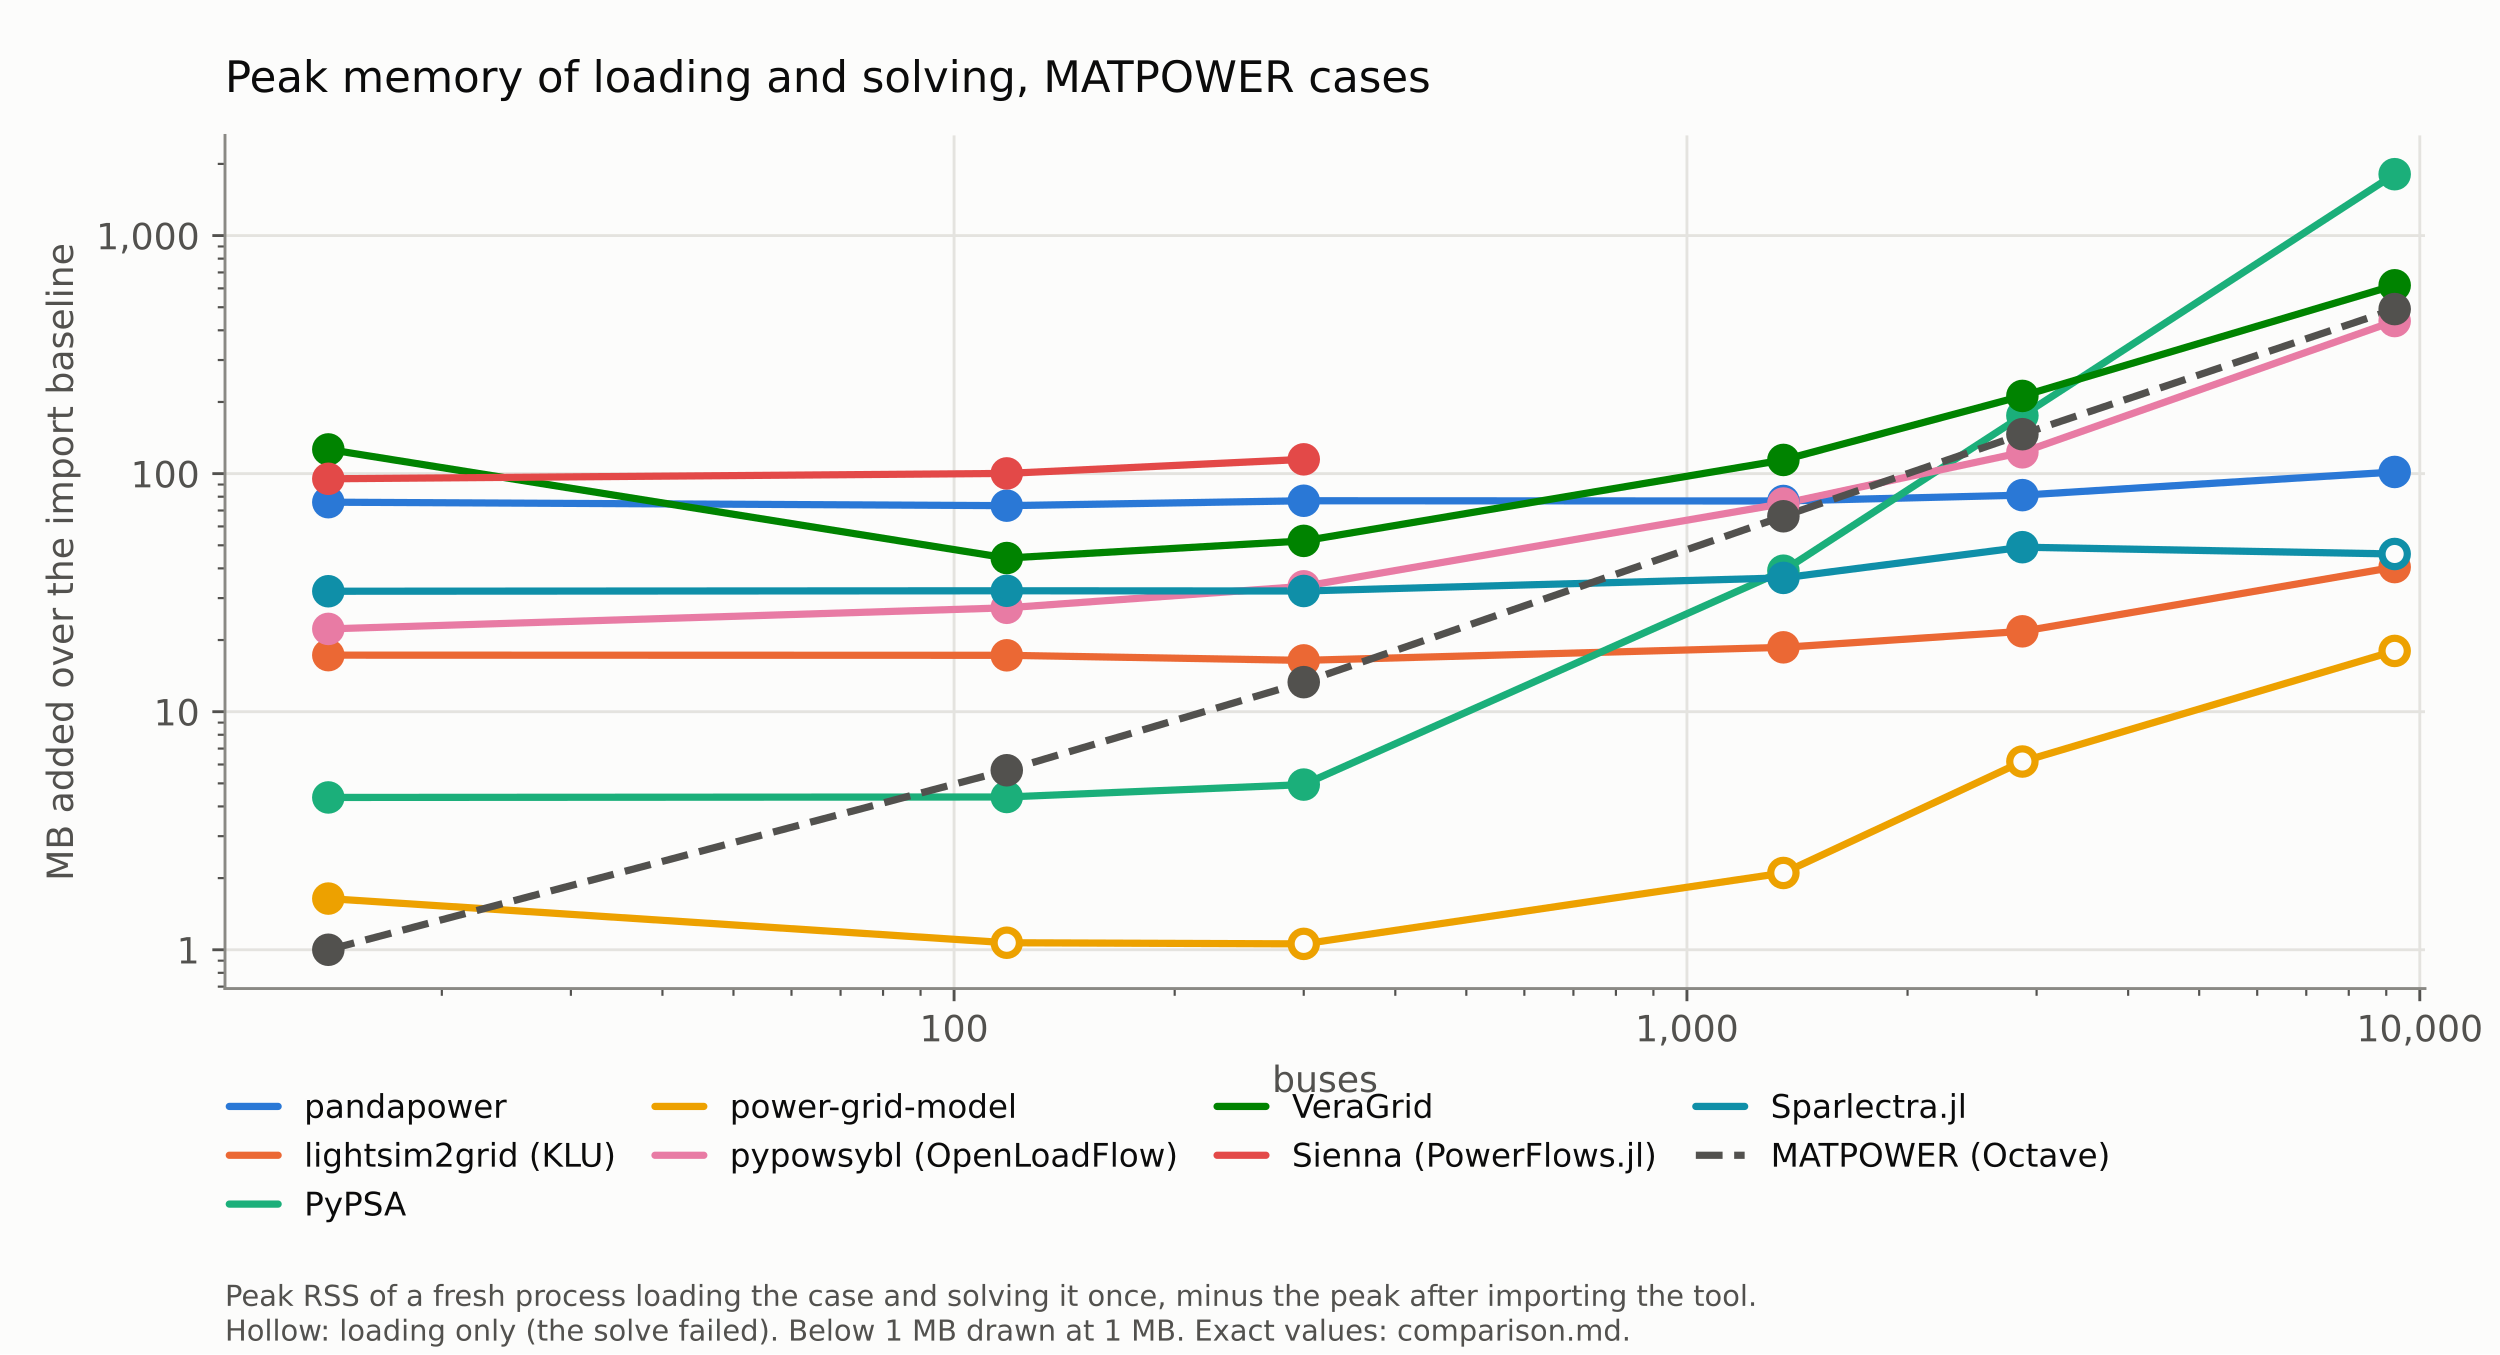
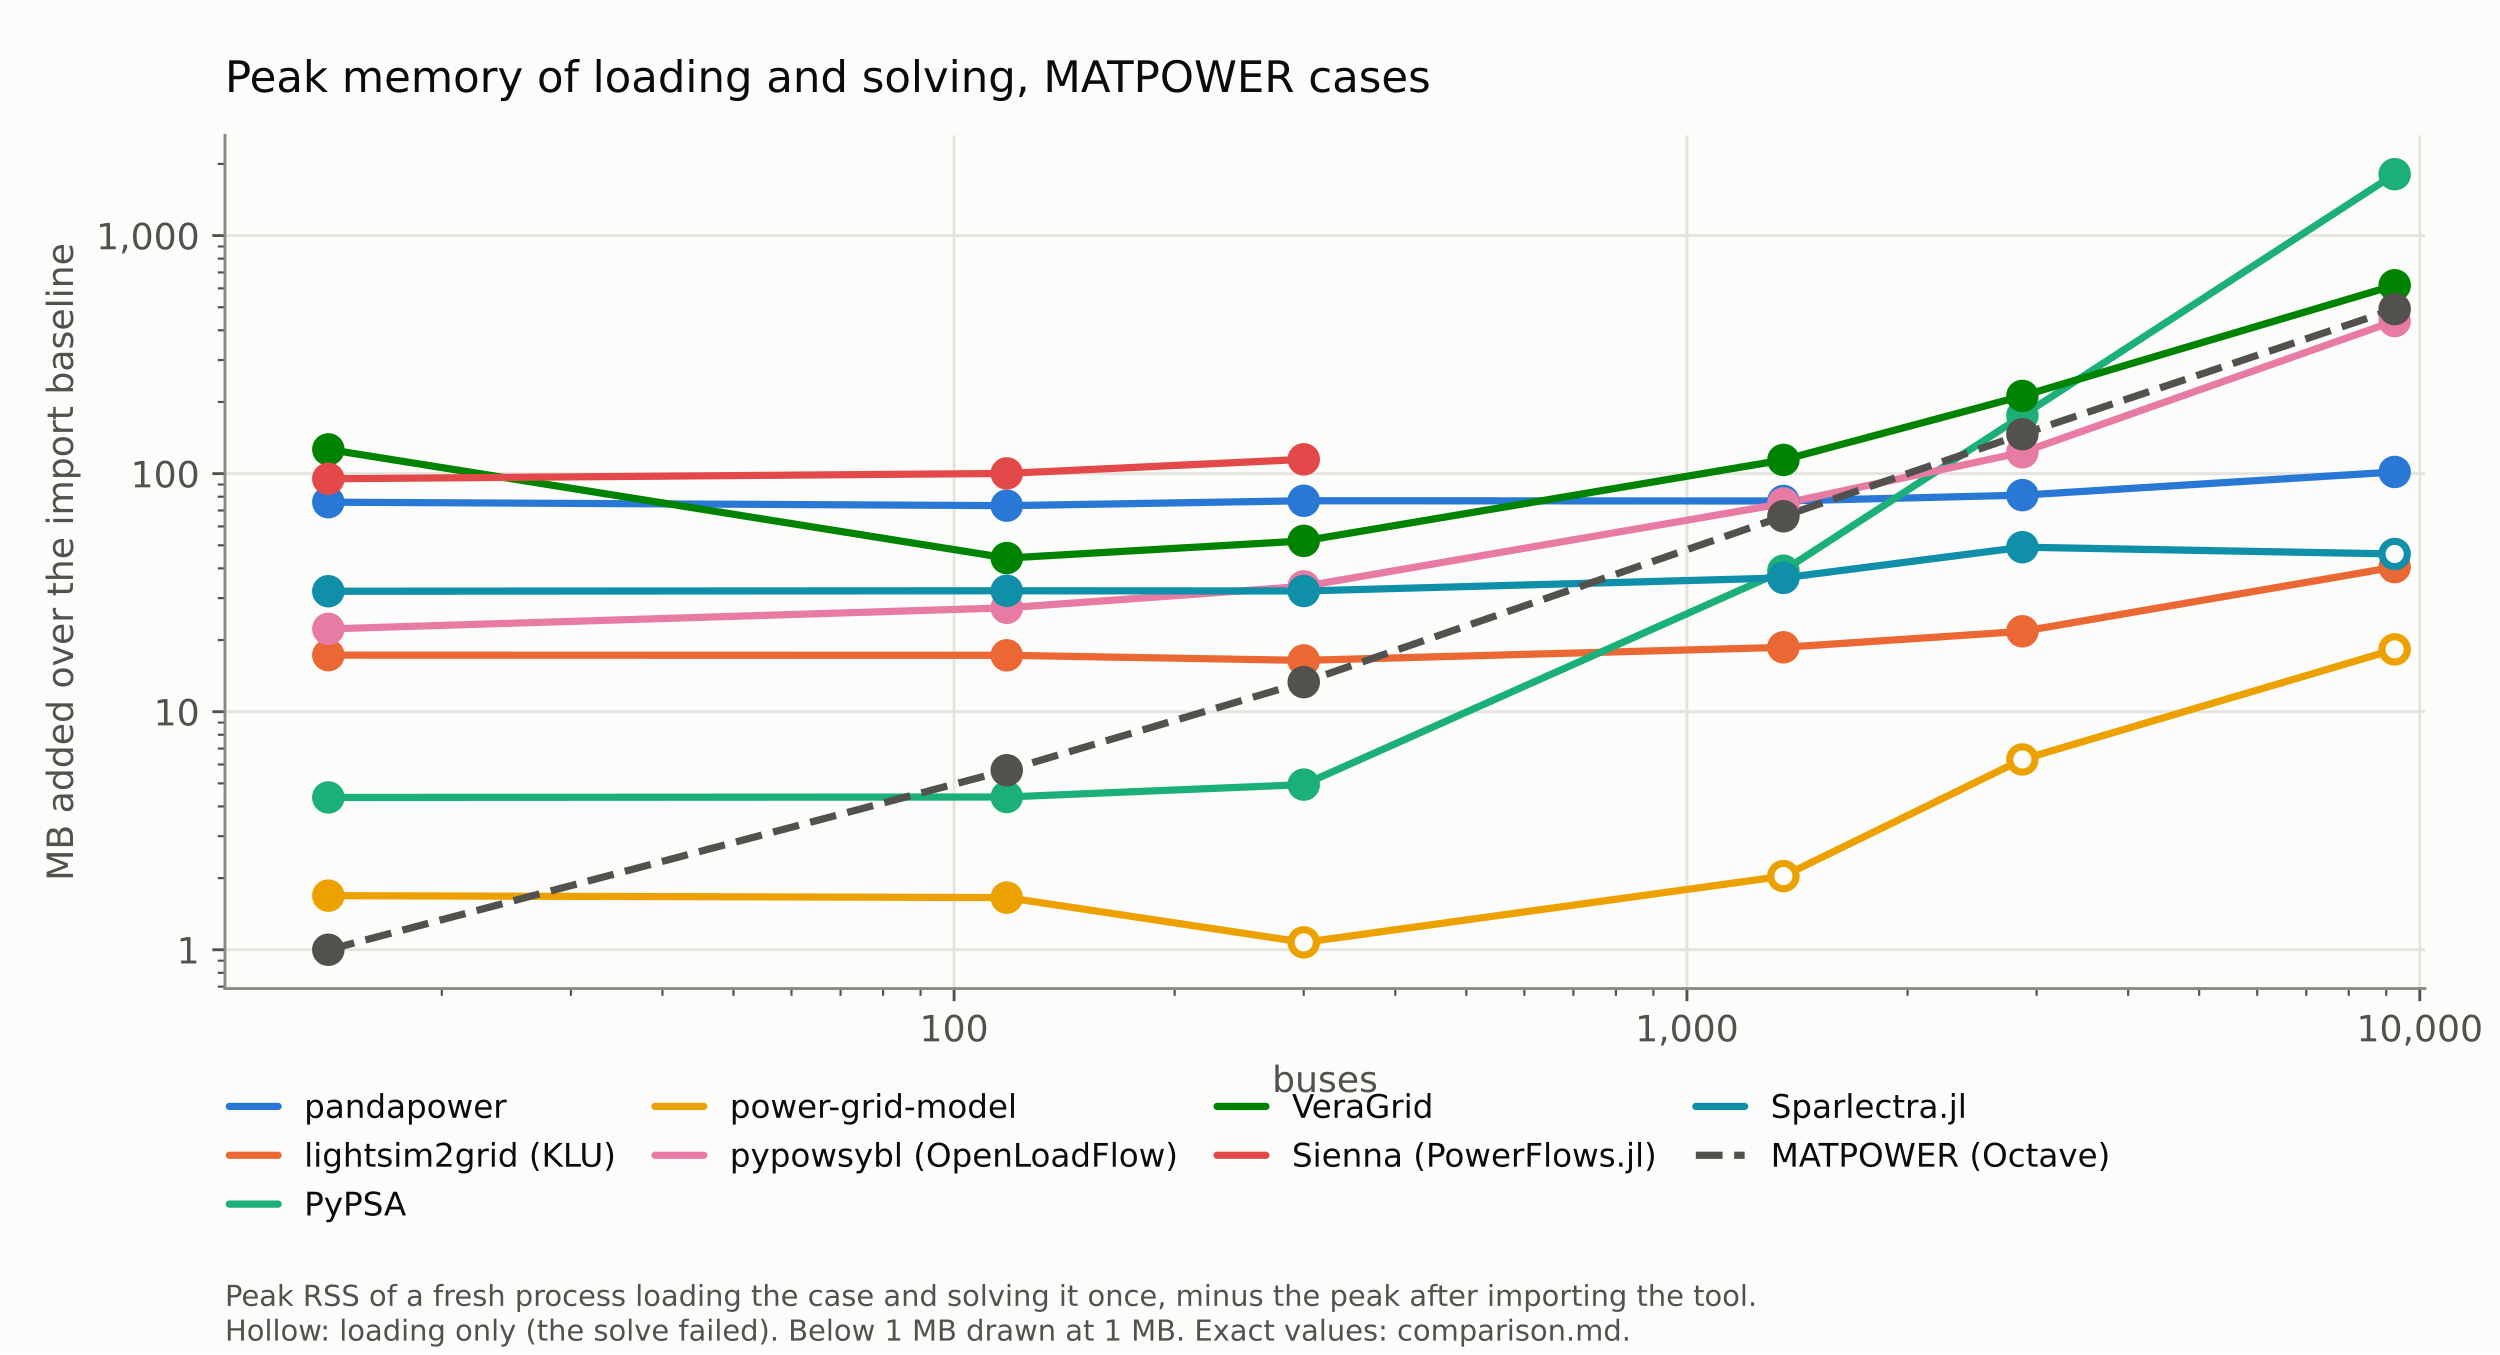
<svg xmlns="http://www.w3.org/2000/svg" xmlns:xlink="http://www.w3.org/1999/xlink" width="691.2pt" height="374.4pt" viewBox="0 0 691.2 374.4" version="1.1">
  <defs>
    <style type="text/css">*{stroke-linejoin: round; stroke-linecap: butt}</style>
  </defs>
  <g id="figure_1">
    <g id="patch_1">
      <path d="M 0 374.4  L 691.2 374.4  L 691.2 0  L 0 0  z " style="fill: #fcfcfb" />
    </g>
    <g id="axes_1">
      <g id="patch_2">
        <path d="M 62.208 273.312  L 670.464 273.312  L 670.464 37.44  L 62.208 37.44  z " style="fill: #fcfcfb" />
      </g>
      <g id="matplotlib.axis_1">
        <g id="xtick_1">
          <g id="line2d_1">
            <path d="M 263.784 273.312  L 263.784 37.44  " clip-path="url(#pc0a371b898)" style="fill: none; stroke: #e4e3df; stroke-width: 0.8; stroke-linecap: square" />
          </g>
          <g id="line2d_2">
            <defs>
              <path id="m20d59cd3c9" d="M 0 0  L 0 3.5  " style="stroke: #52514e; stroke-width: 0.8" />
            </defs>
            <g>
              <use xlink:href="#m20d59cd3c9" x="263.784" y="273.312" style="fill: #52514e; stroke: #52514e; stroke-width: 0.8" />
            </g>
          </g>
          <g id="text_1">
            <text style="font-size: 10px; font-family: 'DejaVu Sans', 'Bitstream Vera Sans', 'Computer Modern Sans Serif', 'Lucida Grande', 'Verdana', 'Geneva', 'Lucid', 'Arial', 'Helvetica', 'Avant Garde', sans-serif; text-anchor: middle; fill: #52514e" x="263.784" y="287.91" transform="rotate(-0 263.7842 287.9097)">100</text>
          </g>
        </g>
        <g id="xtick_2">
          <g id="line2d_3">
            <path d="M 466.404 273.312  L 466.404 37.44  " clip-path="url(#pc0a371b898)" style="fill: none; stroke: #e4e3df; stroke-width: 0.8; stroke-linecap: square" />
          </g>
          <g id="line2d_4">
            <g>
              <use xlink:href="#m20d59cd3c9" x="466.404" y="273.312" style="fill: #52514e; stroke: #52514e; stroke-width: 0.8" />
            </g>
          </g>
          <g id="text_2">
            <text style="font-size: 10px; font-family: 'DejaVu Sans', 'Bitstream Vera Sans', 'Computer Modern Sans Serif', 'Lucida Grande', 'Verdana', 'Geneva', 'Lucid', 'Arial', 'Helvetica', 'Avant Garde', sans-serif; text-anchor: middle; fill: #52514e" x="466.404" y="287.91" transform="rotate(-0 466.4036 287.9097)">1,000</text>
          </g>
        </g>
        <g id="xtick_3">
          <g id="line2d_5">
            <path d="M 669.023 273.312  L 669.023 37.44  " clip-path="url(#pc0a371b898)" style="fill: none; stroke: #e4e3df; stroke-width: 0.8; stroke-linecap: square" />
          </g>
          <g id="line2d_6">
            <g>
              <use xlink:href="#m20d59cd3c9" x="669.023" y="273.312" style="fill: #52514e; stroke: #52514e; stroke-width: 0.8" />
            </g>
          </g>
          <g id="text_3">
            <text style="font-size: 10px; font-family: 'DejaVu Sans', 'Bitstream Vera Sans', 'Computer Modern Sans Serif', 'Lucida Grande', 'Verdana', 'Geneva', 'Lucid', 'Arial', 'Helvetica', 'Avant Garde', sans-serif; text-anchor: middle; fill: #52514e" x="669.023" y="287.91" transform="rotate(-0 669.023 287.9097)">10,000</text>
          </g>
        </g>
        <g id="xtick_4">
          <g id="line2d_7">
            <defs>
              <path id="m6f22a44a9e" d="M 0 0  L 0 2  " style="stroke: #52514e; stroke-width: 0.6" />
            </defs>
            <g>
              <use xlink:href="#m6f22a44a9e" x="122.159" y="273.312" style="fill: #52514e; stroke: #52514e; stroke-width: 0.6" />
            </g>
          </g>
        </g>
        <g id="xtick_5">
          <g id="line2d_8">
            <g>
              <use xlink:href="#m6f22a44a9e" x="157.839" y="273.312" style="fill: #52514e; stroke: #52514e; stroke-width: 0.6" />
            </g>
          </g>
        </g>
        <g id="xtick_6">
          <g id="line2d_9">
            <g>
              <use xlink:href="#m6f22a44a9e" x="183.154" y="273.312" style="fill: #52514e; stroke: #52514e; stroke-width: 0.6" />
            </g>
          </g>
        </g>
        <g id="xtick_7">
          <g id="line2d_10">
            <g>
              <use xlink:href="#m6f22a44a9e" x="202.79" y="273.312" style="fill: #52514e; stroke: #52514e; stroke-width: 0.6" />
            </g>
          </g>
        </g>
        <g id="xtick_8">
          <g id="line2d_11">
            <g>
              <use xlink:href="#m6f22a44a9e" x="218.833" y="273.312" style="fill: #52514e; stroke: #52514e; stroke-width: 0.6" />
            </g>
          </g>
        </g>
        <g id="xtick_9">
          <g id="line2d_12">
            <g>
              <use xlink:href="#m6f22a44a9e" x="232.398" y="273.312" style="fill: #52514e; stroke: #52514e; stroke-width: 0.6" />
            </g>
          </g>
        </g>
        <g id="xtick_10">
          <g id="line2d_13">
            <g>
              <use xlink:href="#m6f22a44a9e" x="244.148" y="273.312" style="fill: #52514e; stroke: #52514e; stroke-width: 0.6" />
            </g>
          </g>
        </g>
        <g id="xtick_11">
          <g id="line2d_14">
            <g>
              <use xlink:href="#m6f22a44a9e" x="254.513" y="273.312" style="fill: #52514e; stroke: #52514e; stroke-width: 0.6" />
            </g>
          </g>
        </g>
        <g id="xtick_12">
          <g id="line2d_15">
            <g>
              <use xlink:href="#m6f22a44a9e" x="324.779" y="273.312" style="fill: #52514e; stroke: #52514e; stroke-width: 0.6" />
            </g>
          </g>
        </g>
        <g id="xtick_13">
          <g id="line2d_16">
            <g>
              <use xlink:href="#m6f22a44a9e" x="360.458" y="273.312" style="fill: #52514e; stroke: #52514e; stroke-width: 0.6" />
            </g>
          </g>
        </g>
        <g id="xtick_14">
          <g id="line2d_17">
            <g>
              <use xlink:href="#m6f22a44a9e" x="385.773" y="273.312" style="fill: #52514e; stroke: #52514e; stroke-width: 0.6" />
            </g>
          </g>
        </g>
        <g id="xtick_15">
          <g id="line2d_18">
            <g>
              <use xlink:href="#m6f22a44a9e" x="405.409" y="273.312" style="fill: #52514e; stroke: #52514e; stroke-width: 0.6" />
            </g>
          </g>
        </g>
        <g id="xtick_16">
          <g id="line2d_19">
            <g>
              <use xlink:href="#m6f22a44a9e" x="421.453" y="273.312" style="fill: #52514e; stroke: #52514e; stroke-width: 0.6" />
            </g>
          </g>
        </g>
        <g id="xtick_17">
          <g id="line2d_20">
            <g>
              <use xlink:href="#m6f22a44a9e" x="435.017" y="273.312" style="fill: #52514e; stroke: #52514e; stroke-width: 0.6" />
            </g>
          </g>
        </g>
        <g id="xtick_18">
          <g id="line2d_21">
            <g>
              <use xlink:href="#m6f22a44a9e" x="446.768" y="273.312" style="fill: #52514e; stroke: #52514e; stroke-width: 0.6" />
            </g>
          </g>
        </g>
        <g id="xtick_19">
          <g id="line2d_22">
            <g>
              <use xlink:href="#m6f22a44a9e" x="457.132" y="273.312" style="fill: #52514e; stroke: #52514e; stroke-width: 0.6" />
            </g>
          </g>
        </g>
        <g id="xtick_20">
          <g id="line2d_23">
            <g>
              <use xlink:href="#m6f22a44a9e" x="527.398" y="273.312" style="fill: #52514e; stroke: #52514e; stroke-width: 0.6" />
            </g>
          </g>
        </g>
        <g id="xtick_21">
          <g id="line2d_24">
            <g>
              <use xlink:href="#m6f22a44a9e" x="563.078" y="273.312" style="fill: #52514e; stroke: #52514e; stroke-width: 0.6" />
            </g>
          </g>
        </g>
        <g id="xtick_22">
          <g id="line2d_25">
            <g>
              <use xlink:href="#m6f22a44a9e" x="588.393" y="273.312" style="fill: #52514e; stroke: #52514e; stroke-width: 0.6" />
            </g>
          </g>
        </g>
        <g id="xtick_23">
          <g id="line2d_26">
            <g>
              <use xlink:href="#m6f22a44a9e" x="608.029" y="273.312" style="fill: #52514e; stroke: #52514e; stroke-width: 0.6" />
            </g>
          </g>
        </g>
        <g id="xtick_24">
          <g id="line2d_27">
            <g>
              <use xlink:href="#m6f22a44a9e" x="624.072" y="273.312" style="fill: #52514e; stroke: #52514e; stroke-width: 0.6" />
            </g>
          </g>
        </g>
        <g id="xtick_25">
          <g id="line2d_28">
            <g>
              <use xlink:href="#m6f22a44a9e" x="637.637" y="273.312" style="fill: #52514e; stroke: #52514e; stroke-width: 0.6" />
            </g>
          </g>
        </g>
        <g id="xtick_26">
          <g id="line2d_29">
            <g>
              <use xlink:href="#m6f22a44a9e" x="649.387" y="273.312" style="fill: #52514e; stroke: #52514e; stroke-width: 0.6" />
            </g>
          </g>
        </g>
        <g id="xtick_27">
          <g id="line2d_30">
            <g>
              <use xlink:href="#m6f22a44a9e" x="659.752" y="273.312" style="fill: #52514e; stroke: #52514e; stroke-width: 0.6" />
            </g>
          </g>
        </g>
        <g id="text_4">
          <text style="font-size: 10px; font-family: 'DejaVu Sans', 'Bitstream Vera Sans', 'Computer Modern Sans Serif', 'Lucida Grande', 'Verdana', 'Geneva', 'Lucid', 'Arial', 'Helvetica', 'Avant Garde', sans-serif; text-anchor: middle; fill: #52514e" x="366.336" y="301.91" transform="rotate(-0 366.336 301.9104)">buses</text>
        </g>
      </g>
      <g id="matplotlib.axis_2">
        <g id="ytick_1">
          <g id="line2d_31">
            <path d="M 62.208 262.591  L 670.464 262.591  " clip-path="url(#pc0a371b898)" style="fill: none; stroke: #e4e3df; stroke-width: 0.8; stroke-linecap: square" />
          </g>
          <g id="line2d_32">
            <defs>
              <path id="mfc723c383e" d="M 0 0  L -3.5 0  " style="stroke: #52514e; stroke-width: 0.8" />
            </defs>
            <g>
              <use xlink:href="#mfc723c383e" x="62.208" y="262.591" style="fill: #52514e; stroke: #52514e; stroke-width: 0.8" />
            </g>
          </g>
          <g id="text_5">
            <text style="font-size: 10px; font-family: 'DejaVu Sans', 'Bitstream Vera Sans', 'Computer Modern Sans Serif', 'Lucida Grande', 'Verdana', 'Geneva', 'Lucid', 'Arial', 'Helvetica', 'Avant Garde', sans-serif; text-anchor: end; fill: #52514e" x="55.208" y="266.389" transform="rotate(-0 55.208 266.3894)">1</text>
          </g>
        </g>
        <g id="ytick_2">
          <g id="line2d_33">
            <path d="M 62.208 196.77  L 670.464 196.77  " clip-path="url(#pc0a371b898)" style="fill: none; stroke: #e4e3df; stroke-width: 0.8; stroke-linecap: square" />
          </g>
          <g id="line2d_34">
            <g>
              <use xlink:href="#mfc723c383e" x="62.208" y="196.77" style="fill: #52514e; stroke: #52514e; stroke-width: 0.8" />
            </g>
          </g>
          <g id="text_6">
            <text style="font-size: 10px; font-family: 'DejaVu Sans', 'Bitstream Vera Sans', 'Computer Modern Sans Serif', 'Lucida Grande', 'Verdana', 'Geneva', 'Lucid', 'Arial', 'Helvetica', 'Avant Garde', sans-serif; text-anchor: end; fill: #52514e" x="55.208" y="200.569" transform="rotate(-0 55.208 200.5691)">10</text>
          </g>
        </g>
        <g id="ytick_3">
          <g id="line2d_35">
            <path d="M 62.208 130.95  L 670.464 130.95  " clip-path="url(#pc0a371b898)" style="fill: none; stroke: #e4e3df; stroke-width: 0.8; stroke-linecap: square" />
          </g>
          <g id="line2d_36">
            <g>
              <use xlink:href="#mfc723c383e" x="62.208" y="130.95" style="fill: #52514e; stroke: #52514e; stroke-width: 0.8" />
            </g>
          </g>
          <g id="text_7">
            <text style="font-size: 10px; font-family: 'DejaVu Sans', 'Bitstream Vera Sans', 'Computer Modern Sans Serif', 'Lucida Grande', 'Verdana', 'Geneva', 'Lucid', 'Arial', 'Helvetica', 'Avant Garde', sans-serif; text-anchor: end; fill: #52514e" x="55.208" y="134.749" transform="rotate(-0 55.208 134.7487)">100</text>
          </g>
        </g>
        <g id="ytick_4">
          <g id="line2d_37">
            <path d="M 62.208 65.13  L 670.464 65.13  " clip-path="url(#pc0a371b898)" style="fill: none; stroke: #e4e3df; stroke-width: 0.8; stroke-linecap: square" />
          </g>
          <g id="line2d_38">
            <g>
              <use xlink:href="#mfc723c383e" x="62.208" y="65.13" style="fill: #52514e; stroke: #52514e; stroke-width: 0.8" />
            </g>
          </g>
          <g id="text_8">
            <text style="font-size: 10px; font-family: 'DejaVu Sans', 'Bitstream Vera Sans', 'Computer Modern Sans Serif', 'Lucida Grande', 'Verdana', 'Geneva', 'Lucid', 'Arial', 'Helvetica', 'Avant Garde', sans-serif; text-anchor: end; fill: #52514e" x="55.208" y="68.928" transform="rotate(-0 55.208 68.92842)">1,000</text>
          </g>
        </g>
        <g id="ytick_5">
          <g id="line2d_39">
            <defs>
              <path id="m65e5005413" d="M 0 0  L -2 0  " style="stroke: #52514e; stroke-width: 0.6" />
            </defs>
            <g>
              <use xlink:href="#m65e5005413" x="62.208" y="272.786" style="fill: #52514e; stroke: #52514e; stroke-width: 0.6" />
            </g>
          </g>
        </g>
        <g id="ytick_6">
          <g id="line2d_40">
            <g>
              <use xlink:href="#m65e5005413" x="62.208" y="268.969" style="fill: #52514e; stroke: #52514e; stroke-width: 0.6" />
            </g>
          </g>
        </g>
        <g id="ytick_7">
          <g id="line2d_41">
            <g>
              <use xlink:href="#m65e5005413" x="62.208" y="265.602" style="fill: #52514e; stroke: #52514e; stroke-width: 0.6" />
            </g>
          </g>
        </g>
        <g id="ytick_8">
          <g id="line2d_42">
            <g>
              <use xlink:href="#m65e5005413" x="62.208" y="242.777" style="fill: #52514e; stroke: #52514e; stroke-width: 0.6" />
            </g>
          </g>
        </g>
        <g id="ytick_9">
          <g id="line2d_43">
            <g>
              <use xlink:href="#m65e5005413" x="62.208" y="231.186" style="fill: #52514e; stroke: #52514e; stroke-width: 0.6" />
            </g>
          </g>
        </g>
        <g id="ytick_10">
          <g id="line2d_44">
            <g>
              <use xlink:href="#m65e5005413" x="62.208" y="222.963" style="fill: #52514e; stroke: #52514e; stroke-width: 0.6" />
            </g>
          </g>
        </g>
        <g id="ytick_11">
          <g id="line2d_45">
            <g>
              <use xlink:href="#m65e5005413" x="62.208" y="216.584" style="fill: #52514e; stroke: #52514e; stroke-width: 0.6" />
            </g>
          </g>
        </g>
        <g id="ytick_12">
          <g id="line2d_46">
            <g>
              <use xlink:href="#m65e5005413" x="62.208" y="211.372" style="fill: #52514e; stroke: #52514e; stroke-width: 0.6" />
            </g>
          </g>
        </g>
        <g id="ytick_13">
          <g id="line2d_47">
            <g>
              <use xlink:href="#m65e5005413" x="62.208" y="206.966" style="fill: #52514e; stroke: #52514e; stroke-width: 0.6" />
            </g>
          </g>
        </g>
        <g id="ytick_14">
          <g id="line2d_48">
            <g>
              <use xlink:href="#m65e5005413" x="62.208" y="203.149" style="fill: #52514e; stroke: #52514e; stroke-width: 0.6" />
            </g>
          </g>
        </g>
        <g id="ytick_15">
          <g id="line2d_49">
            <g>
              <use xlink:href="#m65e5005413" x="62.208" y="199.782" style="fill: #52514e; stroke: #52514e; stroke-width: 0.6" />
            </g>
          </g>
        </g>
        <g id="ytick_16">
          <g id="line2d_50">
            <g>
              <use xlink:href="#m65e5005413" x="62.208" y="176.956" style="fill: #52514e; stroke: #52514e; stroke-width: 0.6" />
            </g>
          </g>
        </g>
        <g id="ytick_17">
          <g id="line2d_51">
            <g>
              <use xlink:href="#m65e5005413" x="62.208" y="165.366" style="fill: #52514e; stroke: #52514e; stroke-width: 0.6" />
            </g>
          </g>
        </g>
        <g id="ytick_18">
          <g id="line2d_52">
            <g>
              <use xlink:href="#m65e5005413" x="62.208" y="157.142" style="fill: #52514e; stroke: #52514e; stroke-width: 0.6" />
            </g>
          </g>
        </g>
        <g id="ytick_19">
          <g id="line2d_53">
            <g>
              <use xlink:href="#m65e5005413" x="62.208" y="150.764" style="fill: #52514e; stroke: #52514e; stroke-width: 0.6" />
            </g>
          </g>
        </g>
        <g id="ytick_20">
          <g id="line2d_54">
            <g>
              <use xlink:href="#m65e5005413" x="62.208" y="145.552" style="fill: #52514e; stroke: #52514e; stroke-width: 0.6" />
            </g>
          </g>
        </g>
        <g id="ytick_21">
          <g id="line2d_55">
            <g>
              <use xlink:href="#m65e5005413" x="62.208" y="141.146" style="fill: #52514e; stroke: #52514e; stroke-width: 0.6" />
            </g>
          </g>
        </g>
        <g id="ytick_22">
          <g id="line2d_56">
            <g>
              <use xlink:href="#m65e5005413" x="62.208" y="137.329" style="fill: #52514e; stroke: #52514e; stroke-width: 0.6" />
            </g>
          </g>
        </g>
        <g id="ytick_23">
          <g id="line2d_57">
            <g>
              <use xlink:href="#m65e5005413" x="62.208" y="133.962" style="fill: #52514e; stroke: #52514e; stroke-width: 0.6" />
            </g>
          </g>
        </g>
        <g id="ytick_24">
          <g id="line2d_58">
            <g>
              <use xlink:href="#m65e5005413" x="62.208" y="111.136" style="fill: #52514e; stroke: #52514e; stroke-width: 0.6" />
            </g>
          </g>
        </g>
        <g id="ytick_25">
          <g id="line2d_59">
            <g>
              <use xlink:href="#m65e5005413" x="62.208" y="99.546" style="fill: #52514e; stroke: #52514e; stroke-width: 0.6" />
            </g>
          </g>
        </g>
        <g id="ytick_26">
          <g id="line2d_60">
            <g>
              <use xlink:href="#m65e5005413" x="62.208" y="91.322" style="fill: #52514e; stroke: #52514e; stroke-width: 0.6" />
            </g>
          </g>
        </g>
        <g id="ytick_27">
          <g id="line2d_61">
            <g>
              <use xlink:href="#m65e5005413" x="62.208" y="84.943" style="fill: #52514e; stroke: #52514e; stroke-width: 0.6" />
            </g>
          </g>
        </g>
        <g id="ytick_28">
          <g id="line2d_62">
            <g>
              <use xlink:href="#m65e5005413" x="62.208" y="79.732" style="fill: #52514e; stroke: #52514e; stroke-width: 0.6" />
            </g>
          </g>
        </g>
        <g id="ytick_29">
          <g id="line2d_63">
            <g>
              <use xlink:href="#m65e5005413" x="62.208" y="75.325" style="fill: #52514e; stroke: #52514e; stroke-width: 0.6" />
            </g>
          </g>
        </g>
        <g id="ytick_30">
          <g id="line2d_64">
            <g>
              <use xlink:href="#m65e5005413" x="62.208" y="71.508" style="fill: #52514e; stroke: #52514e; stroke-width: 0.6" />
            </g>
          </g>
        </g>
        <g id="ytick_31">
          <g id="line2d_65">
            <g>
              <use xlink:href="#m65e5005413" x="62.208" y="68.141" style="fill: #52514e; stroke: #52514e; stroke-width: 0.6" />
            </g>
          </g>
        </g>
        <g id="ytick_32">
          <g id="line2d_66">
            <g>
              <use xlink:href="#m65e5005413" x="62.208" y="45.316" style="fill: #52514e; stroke: #52514e; stroke-width: 0.6" />
            </g>
          </g>
        </g>
        <g id="text_9">
          <text style="font-size: 10px; font-family: 'DejaVu Sans', 'Bitstream Vera Sans', 'Computer Modern Sans Serif', 'Lucida Grande', 'Verdana', 'Geneva', 'Lucid', 'Arial', 'Helvetica', 'Avant Garde', sans-serif; text-anchor: middle; fill: #52514e" x="20.178" y="155.376" transform="rotate(-90 20.17753 155.376)">MB added over the import baseline</text>
        </g>
      </g>
      <g id="line2d_67">
        <path d="M 90.773 138.843  L 278.349 139.804  L 360.458 138.45  L 493.072 138.513  L 559.149 136.894  L 662.077 130.487  " clip-path="url(#pc0a371b898)" style="fill: none; stroke: #2a78d6; stroke-width: 2; stroke-linecap: round" />
      </g>
      <g id="line2d_68">
        <path d="M 90.773 181.133  L 278.349 181.178  L 360.458 182.584  L 493.072 178.974  L 559.149 174.548  L 662.077 156.787  " clip-path="url(#pc0a371b898)" style="fill: none; stroke: #eb6834; stroke-width: 2; stroke-linecap: round" />
      </g>
      <g id="line2d_69">
        <path d="M 90.773 220.478  L 278.349 220.35  L 360.458 216.921  L 493.072 157.789  L 559.149 114.908  L 662.077 48.161  " clip-path="url(#pc0a371b898)" style="fill: none; stroke: #1baf7a; stroke-width: 2; stroke-linecap: round" />
      </g>
      <g id="line2d_70">
-         <path d="M 90.773 248.439  L 278.349 260.648  L 360.458 260.963  L 493.072 241.361  L 559.149 210.547  L 662.077 179.968  " clip-path="url(#pc0a371b898)" style="fill: none; stroke: #eda100; stroke-width: 2; stroke-linecap: round" />
+         <path d="M 90.773 247.633  L 278.349 248.168  L 360.458 260.544  L 493.072 242.224  L 559.149 209.974  L 662.077 179.543  " clip-path="url(#pc0a371b898)" style="fill: none; stroke: #eda100; stroke-width: 2; stroke-linecap: round" />
      </g>
      <g id="line2d_71">
        <path d="M 90.773 173.879  L 278.349 168.045  L 360.458 162.105  L 493.072 139.212  L 559.149 125.051  L 662.077 88.763  " clip-path="url(#pc0a371b898)" style="fill: none; stroke: #e87ba4; stroke-width: 2; stroke-linecap: round" />
      </g>
      <g id="line2d_72">
        <path d="M 90.773 124.259  L 278.349 154.289  L 360.458 149.542  L 493.072 127.164  L 559.149 109.466  L 662.077 78.881  " clip-path="url(#pc0a371b898)" style="fill: none; stroke: #008300; stroke-width: 2; stroke-linecap: round" />
      </g>
      <g id="line2d_73">
        <path d="M 90.773 132.376  L 278.349 130.889  L 360.458 126.996  " clip-path="url(#pc0a371b898)" style="fill: none; stroke: #e34948; stroke-width: 2; stroke-linecap: round" />
      </g>
      <g id="line2d_74">
        <path d="M 90.773 163.465  L 278.349 163.34  L 360.458 163.399  L 493.072 159.775  L 559.149 151.284  L 662.077 153.169  " clip-path="url(#pc0a371b898)" style="fill: none; stroke: #0f8fa8; stroke-width: 2; stroke-linecap: round" />
      </g>
      <g id="line2d_75">
        <path d="M 90.773 262.591  L 278.349 212.96  L 360.458 188.6  L 493.072 142.736  L 559.149 120.044  L 662.077 85.457  " clip-path="url(#pc0a371b898)" style="fill: none; stroke-dasharray: 7.4,3.2; stroke-dashoffset: 0; stroke: #52514e; stroke-width: 2" />
      </g>
      <g id="patch_3">
        <path d="M 62.208 273.312  L 62.208 37.44  " style="fill: none; stroke: #8a8984; stroke-width: 0.8; stroke-linejoin: miter; stroke-linecap: square" />
      </g>
      <g id="patch_4">
        <path d="M 62.208 273.312  L 670.464 273.312  " style="fill: none; stroke: #8a8984; stroke-width: 0.8; stroke-linejoin: miter; stroke-linecap: square" />
      </g>
      <g id="line2d_76">
        <defs>
          <path id="mda2b04d49a" d="M 0 3.5  C 0.928 3.5 1.819 3.131 2.475 2.475  C 3.131 1.819 3.5 0.928 3.5 0  C 3.5 -0.928 3.131 -1.819 2.475 -2.475  C 1.819 -3.131 0.928 -3.5 0 -3.5  C -0.928 -3.5 -1.819 -3.131 -2.475 -2.475  C -3.131 -1.819 -3.5 -0.928 -3.5 0  C -3.5 0.928 -3.131 1.819 -2.475 2.475  C -1.819 3.131 -0.928 3.5 0 3.5  z " style="stroke: #2a78d6; stroke-width: 2" />
        </defs>
        <g clip-path="url(#pc0a371b898)">
          <use xlink:href="#mda2b04d49a" x="90.773" y="138.843" style="fill: #2a78d6; stroke: #2a78d6; stroke-width: 2" />
        </g>
      </g>
      <g id="line2d_77">
        <g clip-path="url(#pc0a371b898)">
          <use xlink:href="#mda2b04d49a" x="278.349" y="139.804" style="fill: #2a78d6; stroke: #2a78d6; stroke-width: 2" />
        </g>
      </g>
      <g id="line2d_78">
        <g clip-path="url(#pc0a371b898)">
          <use xlink:href="#mda2b04d49a" x="360.458" y="138.45" style="fill: #2a78d6; stroke: #2a78d6; stroke-width: 2" />
        </g>
      </g>
      <g id="line2d_79">
        <g clip-path="url(#pc0a371b898)">
          <use xlink:href="#mda2b04d49a" x="493.072" y="138.513" style="fill: #2a78d6; stroke: #2a78d6; stroke-width: 2" />
        </g>
      </g>
      <g id="line2d_80">
        <g clip-path="url(#pc0a371b898)">
          <use xlink:href="#mda2b04d49a" x="559.149" y="136.894" style="fill: #2a78d6; stroke: #2a78d6; stroke-width: 2" />
        </g>
      </g>
      <g id="line2d_81">
        <g clip-path="url(#pc0a371b898)">
          <use xlink:href="#mda2b04d49a" x="662.077" y="130.487" style="fill: #2a78d6; stroke: #2a78d6; stroke-width: 2" />
        </g>
      </g>
      <g id="line2d_82">
        <defs>
          <path id="ma2a4504691" d="M 0 3.5  C 0.928 3.5 1.819 3.131 2.475 2.475  C 3.131 1.819 3.5 0.928 3.5 0  C 3.5 -0.928 3.131 -1.819 2.475 -2.475  C 1.819 -3.131 0.928 -3.5 0 -3.5  C -0.928 -3.5 -1.819 -3.131 -2.475 -2.475  C -3.131 -1.819 -3.5 -0.928 -3.5 0  C -3.5 0.928 -3.131 1.819 -2.475 2.475  C -1.819 3.131 -0.928 3.5 0 3.5  z " style="stroke: #eb6834; stroke-width: 2" />
        </defs>
        <g clip-path="url(#pc0a371b898)">
          <use xlink:href="#ma2a4504691" x="90.773" y="181.133" style="fill: #eb6834; stroke: #eb6834; stroke-width: 2" />
        </g>
      </g>
      <g id="line2d_83">
        <g clip-path="url(#pc0a371b898)">
          <use xlink:href="#ma2a4504691" x="278.349" y="181.178" style="fill: #eb6834; stroke: #eb6834; stroke-width: 2" />
        </g>
      </g>
      <g id="line2d_84">
        <g clip-path="url(#pc0a371b898)">
          <use xlink:href="#ma2a4504691" x="360.458" y="182.584" style="fill: #eb6834; stroke: #eb6834; stroke-width: 2" />
        </g>
      </g>
      <g id="line2d_85">
        <g clip-path="url(#pc0a371b898)">
          <use xlink:href="#ma2a4504691" x="493.072" y="178.974" style="fill: #eb6834; stroke: #eb6834; stroke-width: 2" />
        </g>
      </g>
      <g id="line2d_86">
        <g clip-path="url(#pc0a371b898)">
          <use xlink:href="#ma2a4504691" x="559.149" y="174.548" style="fill: #eb6834; stroke: #eb6834; stroke-width: 2" />
        </g>
      </g>
      <g id="line2d_87">
        <g clip-path="url(#pc0a371b898)">
          <use xlink:href="#ma2a4504691" x="662.077" y="156.787" style="fill: #eb6834; stroke: #eb6834; stroke-width: 2" />
        </g>
      </g>
      <g id="line2d_88">
        <defs>
          <path id="me11fbd6cf9" d="M 0 3.5  C 0.928 3.5 1.819 3.131 2.475 2.475  C 3.131 1.819 3.5 0.928 3.5 0  C 3.5 -0.928 3.131 -1.819 2.475 -2.475  C 1.819 -3.131 0.928 -3.5 0 -3.5  C -0.928 -3.5 -1.819 -3.131 -2.475 -2.475  C -3.131 -1.819 -3.5 -0.928 -3.5 0  C -3.5 0.928 -3.131 1.819 -2.475 2.475  C -1.819 3.131 -0.928 3.5 0 3.5  z " style="stroke: #1baf7a; stroke-width: 2" />
        </defs>
        <g clip-path="url(#pc0a371b898)">
          <use xlink:href="#me11fbd6cf9" x="90.773" y="220.478" style="fill: #1baf7a; stroke: #1baf7a; stroke-width: 2" />
        </g>
      </g>
      <g id="line2d_89">
        <g clip-path="url(#pc0a371b898)">
          <use xlink:href="#me11fbd6cf9" x="278.349" y="220.35" style="fill: #1baf7a; stroke: #1baf7a; stroke-width: 2" />
        </g>
      </g>
      <g id="line2d_90">
        <g clip-path="url(#pc0a371b898)">
          <use xlink:href="#me11fbd6cf9" x="360.458" y="216.921" style="fill: #1baf7a; stroke: #1baf7a; stroke-width: 2" />
        </g>
      </g>
      <g id="line2d_91">
        <g clip-path="url(#pc0a371b898)">
          <use xlink:href="#me11fbd6cf9" x="493.072" y="157.789" style="fill: #1baf7a; stroke: #1baf7a; stroke-width: 2" />
        </g>
      </g>
      <g id="line2d_92">
        <g clip-path="url(#pc0a371b898)">
          <use xlink:href="#me11fbd6cf9" x="559.149" y="114.908" style="fill: #1baf7a; stroke: #1baf7a; stroke-width: 2" />
        </g>
      </g>
      <g id="line2d_93">
        <g clip-path="url(#pc0a371b898)">
          <use xlink:href="#me11fbd6cf9" x="662.077" y="48.161" style="fill: #1baf7a; stroke: #1baf7a; stroke-width: 2" />
        </g>
      </g>
      <g id="line2d_94">
        <defs>
          <path id="m27cba2253d" d="M 0 3.5  C 0.928 3.5 1.819 3.131 2.475 2.475  C 3.131 1.819 3.5 0.928 3.5 0  C 3.5 -0.928 3.131 -1.819 2.475 -2.475  C 1.819 -3.131 0.928 -3.5 0 -3.5  C -0.928 -3.5 -1.819 -3.131 -2.475 -2.475  C -3.131 -1.819 -3.5 -0.928 -3.5 0  C -3.5 0.928 -3.131 1.819 -2.475 2.475  C -1.819 3.131 -0.928 3.5 0 3.5  z " style="stroke: #eda100; stroke-width: 2" />
        </defs>
        <g clip-path="url(#pc0a371b898)">
-           <use xlink:href="#m27cba2253d" x="90.773" y="248.439" style="fill: #eda100; stroke: #eda100; stroke-width: 2" />
+           <use xlink:href="#m27cba2253d" x="90.773" y="247.633" style="fill: #eda100; stroke: #eda100; stroke-width: 2" />
        </g>
      </g>
      <g id="line2d_95">
+         <g clip-path="url(#pc0a371b898)">
+           <use xlink:href="#m27cba2253d" x="278.349" y="248.168" style="fill: #eda100; stroke: #eda100; stroke-width: 2" />
+         </g>
+       </g>
+       <g id="line2d_96">
        <defs>
          <path id="mf71bebae7f" d="M 0 3.5  C 0.928 3.5 1.819 3.131 2.475 2.475  C 3.131 1.819 3.5 0.928 3.5 0  C 3.5 -0.928 3.131 -1.819 2.475 -2.475  C 1.819 -3.131 0.928 -3.5 0 -3.5  C -0.928 -3.5 -1.819 -3.131 -2.475 -2.475  C -3.131 -1.819 -3.5 -0.928 -3.5 0  C -3.5 0.928 -3.131 1.819 -2.475 2.475  C -1.819 3.131 -0.928 3.5 0 3.5  z " style="stroke: #eda100; stroke-width: 2" />
        </defs>
        <g clip-path="url(#pc0a371b898)">
-           <use xlink:href="#mf71bebae7f" x="278.349" y="260.648" style="fill: #fcfcfb; stroke: #eda100; stroke-width: 2" />
-         </g>
-       </g>
-       <g id="line2d_96">
-         <g clip-path="url(#pc0a371b898)">
-           <use xlink:href="#mf71bebae7f" x="360.458" y="260.963" style="fill: #fcfcfb; stroke: #eda100; stroke-width: 2" />
+           <use xlink:href="#mf71bebae7f" x="360.458" y="260.544" style="fill: #fcfcfb; stroke: #eda100; stroke-width: 2" />
        </g>
      </g>
      <g id="line2d_97">
        <g clip-path="url(#pc0a371b898)">
-           <use xlink:href="#mf71bebae7f" x="493.072" y="241.361" style="fill: #fcfcfb; stroke: #eda100; stroke-width: 2" />
+           <use xlink:href="#mf71bebae7f" x="493.072" y="242.224" style="fill: #fcfcfb; stroke: #eda100; stroke-width: 2" />
        </g>
      </g>
      <g id="line2d_98">
        <g clip-path="url(#pc0a371b898)">
-           <use xlink:href="#mf71bebae7f" x="559.149" y="210.547" style="fill: #fcfcfb; stroke: #eda100; stroke-width: 2" />
+           <use xlink:href="#mf71bebae7f" x="559.149" y="209.974" style="fill: #fcfcfb; stroke: #eda100; stroke-width: 2" />
        </g>
      </g>
      <g id="line2d_99">
        <g clip-path="url(#pc0a371b898)">
-           <use xlink:href="#mf71bebae7f" x="662.077" y="179.968" style="fill: #fcfcfb; stroke: #eda100; stroke-width: 2" />
+           <use xlink:href="#mf71bebae7f" x="662.077" y="179.543" style="fill: #fcfcfb; stroke: #eda100; stroke-width: 2" />
        </g>
      </g>
      <g id="line2d_100">
        <defs>
          <path id="mb1a70c6c89" d="M 0 3.5  C 0.928 3.5 1.819 3.131 2.475 2.475  C 3.131 1.819 3.5 0.928 3.5 0  C 3.5 -0.928 3.131 -1.819 2.475 -2.475  C 1.819 -3.131 0.928 -3.5 0 -3.5  C -0.928 -3.5 -1.819 -3.131 -2.475 -2.475  C -3.131 -1.819 -3.5 -0.928 -3.5 0  C -3.5 0.928 -3.131 1.819 -2.475 2.475  C -1.819 3.131 -0.928 3.5 0 3.5  z " style="stroke: #e87ba4; stroke-width: 2" />
        </defs>
        <g clip-path="url(#pc0a371b898)">
          <use xlink:href="#mb1a70c6c89" x="90.773" y="173.879" style="fill: #e87ba4; stroke: #e87ba4; stroke-width: 2" />
        </g>
      </g>
      <g id="line2d_101">
        <g clip-path="url(#pc0a371b898)">
          <use xlink:href="#mb1a70c6c89" x="278.349" y="168.045" style="fill: #e87ba4; stroke: #e87ba4; stroke-width: 2" />
        </g>
      </g>
      <g id="line2d_102">
        <g clip-path="url(#pc0a371b898)">
          <use xlink:href="#mb1a70c6c89" x="360.458" y="162.105" style="fill: #e87ba4; stroke: #e87ba4; stroke-width: 2" />
        </g>
      </g>
      <g id="line2d_103">
        <g clip-path="url(#pc0a371b898)">
          <use xlink:href="#mb1a70c6c89" x="493.072" y="139.212" style="fill: #e87ba4; stroke: #e87ba4; stroke-width: 2" />
        </g>
      </g>
      <g id="line2d_104">
        <g clip-path="url(#pc0a371b898)">
          <use xlink:href="#mb1a70c6c89" x="559.149" y="125.051" style="fill: #e87ba4; stroke: #e87ba4; stroke-width: 2" />
        </g>
      </g>
      <g id="line2d_105">
        <g clip-path="url(#pc0a371b898)">
          <use xlink:href="#mb1a70c6c89" x="662.077" y="88.763" style="fill: #e87ba4; stroke: #e87ba4; stroke-width: 2" />
        </g>
      </g>
      <g id="line2d_106">
        <defs>
          <path id="m8a57e56164" d="M 0 3.5  C 0.928 3.5 1.819 3.131 2.475 2.475  C 3.131 1.819 3.5 0.928 3.5 0  C 3.5 -0.928 3.131 -1.819 2.475 -2.475  C 1.819 -3.131 0.928 -3.5 0 -3.5  C -0.928 -3.5 -1.819 -3.131 -2.475 -2.475  C -3.131 -1.819 -3.5 -0.928 -3.5 0  C -3.5 0.928 -3.131 1.819 -2.475 2.475  C -1.819 3.131 -0.928 3.5 0 3.5  z " style="stroke: #008300; stroke-width: 2" />
        </defs>
        <g clip-path="url(#pc0a371b898)">
          <use xlink:href="#m8a57e56164" x="90.773" y="124.259" style="fill: #008300; stroke: #008300; stroke-width: 2" />
        </g>
      </g>
      <g id="line2d_107">
        <g clip-path="url(#pc0a371b898)">
          <use xlink:href="#m8a57e56164" x="278.349" y="154.289" style="fill: #008300; stroke: #008300; stroke-width: 2" />
        </g>
      </g>
      <g id="line2d_108">
        <g clip-path="url(#pc0a371b898)">
          <use xlink:href="#m8a57e56164" x="360.458" y="149.542" style="fill: #008300; stroke: #008300; stroke-width: 2" />
        </g>
      </g>
      <g id="line2d_109">
        <g clip-path="url(#pc0a371b898)">
          <use xlink:href="#m8a57e56164" x="493.072" y="127.164" style="fill: #008300; stroke: #008300; stroke-width: 2" />
        </g>
      </g>
      <g id="line2d_110">
        <g clip-path="url(#pc0a371b898)">
          <use xlink:href="#m8a57e56164" x="559.149" y="109.466" style="fill: #008300; stroke: #008300; stroke-width: 2" />
        </g>
      </g>
      <g id="line2d_111">
        <g clip-path="url(#pc0a371b898)">
          <use xlink:href="#m8a57e56164" x="662.077" y="78.881" style="fill: #008300; stroke: #008300; stroke-width: 2" />
        </g>
      </g>
      <g id="line2d_112">
        <defs>
          <path id="meaa09000cd" d="M 0 3.5  C 0.928 3.5 1.819 3.131 2.475 2.475  C 3.131 1.819 3.5 0.928 3.5 0  C 3.5 -0.928 3.131 -1.819 2.475 -2.475  C 1.819 -3.131 0.928 -3.5 0 -3.5  C -0.928 -3.5 -1.819 -3.131 -2.475 -2.475  C -3.131 -1.819 -3.5 -0.928 -3.5 0  C -3.5 0.928 -3.131 1.819 -2.475 2.475  C -1.819 3.131 -0.928 3.5 0 3.5  z " style="stroke: #e34948; stroke-width: 2" />
        </defs>
        <g clip-path="url(#pc0a371b898)">
          <use xlink:href="#meaa09000cd" x="90.773" y="132.376" style="fill: #e34948; stroke: #e34948; stroke-width: 2" />
        </g>
      </g>
      <g id="line2d_113">
        <g clip-path="url(#pc0a371b898)">
          <use xlink:href="#meaa09000cd" x="278.349" y="130.889" style="fill: #e34948; stroke: #e34948; stroke-width: 2" />
        </g>
      </g>
      <g id="line2d_114">
        <g clip-path="url(#pc0a371b898)">
          <use xlink:href="#meaa09000cd" x="360.458" y="126.996" style="fill: #e34948; stroke: #e34948; stroke-width: 2" />
        </g>
      </g>
      <g id="line2d_115">
        <defs>
          <path id="m4363adf966" d="M 0 3.5  C 0.928 3.5 1.819 3.131 2.475 2.475  C 3.131 1.819 3.5 0.928 3.5 0  C 3.5 -0.928 3.131 -1.819 2.475 -2.475  C 1.819 -3.131 0.928 -3.5 0 -3.5  C -0.928 -3.5 -1.819 -3.131 -2.475 -2.475  C -3.131 -1.819 -3.5 -0.928 -3.5 0  C -3.5 0.928 -3.131 1.819 -2.475 2.475  C -1.819 3.131 -0.928 3.5 0 3.5  z " style="stroke: #0f8fa8; stroke-width: 2" />
        </defs>
        <g clip-path="url(#pc0a371b898)">
          <use xlink:href="#m4363adf966" x="90.773" y="163.465" style="fill: #0f8fa8; stroke: #0f8fa8; stroke-width: 2" />
        </g>
      </g>
      <g id="line2d_116">
        <g clip-path="url(#pc0a371b898)">
          <use xlink:href="#m4363adf966" x="278.349" y="163.34" style="fill: #0f8fa8; stroke: #0f8fa8; stroke-width: 2" />
        </g>
      </g>
      <g id="line2d_117">
        <g clip-path="url(#pc0a371b898)">
          <use xlink:href="#m4363adf966" x="360.458" y="163.399" style="fill: #0f8fa8; stroke: #0f8fa8; stroke-width: 2" />
        </g>
      </g>
      <g id="line2d_118">
        <g clip-path="url(#pc0a371b898)">
          <use xlink:href="#m4363adf966" x="493.072" y="159.775" style="fill: #0f8fa8; stroke: #0f8fa8; stroke-width: 2" />
        </g>
      </g>
      <g id="line2d_119">
        <g clip-path="url(#pc0a371b898)">
          <use xlink:href="#m4363adf966" x="559.149" y="151.284" style="fill: #0f8fa8; stroke: #0f8fa8; stroke-width: 2" />
        </g>
      </g>
      <g id="line2d_120">
        <defs>
          <path id="m20a0af04e6" d="M 0 3.5  C 0.928 3.5 1.819 3.131 2.475 2.475  C 3.131 1.819 3.5 0.928 3.5 0  C 3.5 -0.928 3.131 -1.819 2.475 -2.475  C 1.819 -3.131 0.928 -3.5 0 -3.5  C -0.928 -3.5 -1.819 -3.131 -2.475 -2.475  C -3.131 -1.819 -3.5 -0.928 -3.5 0  C -3.5 0.928 -3.131 1.819 -2.475 2.475  C -1.819 3.131 -0.928 3.5 0 3.5  z " style="stroke: #0f8fa8; stroke-width: 2" />
        </defs>
        <g clip-path="url(#pc0a371b898)">
          <use xlink:href="#m20a0af04e6" x="662.077" y="153.169" style="fill: #fcfcfb; stroke: #0f8fa8; stroke-width: 2" />
        </g>
      </g>
      <g id="line2d_121">
        <defs>
          <path id="m62a905907b" d="M 0 3.5  C 0.928 3.5 1.819 3.131 2.475 2.475  C 3.131 1.819 3.5 0.928 3.5 0  C 3.5 -0.928 3.131 -1.819 2.475 -2.475  C 1.819 -3.131 0.928 -3.5 0 -3.5  C -0.928 -3.5 -1.819 -3.131 -2.475 -2.475  C -3.131 -1.819 -3.5 -0.928 -3.5 0  C -3.5 0.928 -3.131 1.819 -2.475 2.475  C -1.819 3.131 -0.928 3.5 0 3.5  z " style="stroke: #52514e; stroke-width: 2" />
        </defs>
        <g clip-path="url(#pc0a371b898)">
          <use xlink:href="#m62a905907b" x="90.773" y="262.591" style="fill: #52514e; stroke: #52514e; stroke-width: 2" />
        </g>
      </g>
      <g id="line2d_122">
        <g clip-path="url(#pc0a371b898)">
          <use xlink:href="#m62a905907b" x="278.349" y="212.96" style="fill: #52514e; stroke: #52514e; stroke-width: 2" />
        </g>
      </g>
      <g id="line2d_123">
        <g clip-path="url(#pc0a371b898)">
          <use xlink:href="#m62a905907b" x="360.458" y="188.6" style="fill: #52514e; stroke: #52514e; stroke-width: 2" />
        </g>
      </g>
      <g id="line2d_124">
        <g clip-path="url(#pc0a371b898)">
          <use xlink:href="#m62a905907b" x="493.072" y="142.736" style="fill: #52514e; stroke: #52514e; stroke-width: 2" />
        </g>
      </g>
      <g id="line2d_125">
        <g clip-path="url(#pc0a371b898)">
          <use xlink:href="#m62a905907b" x="559.149" y="120.044" style="fill: #52514e; stroke: #52514e; stroke-width: 2" />
        </g>
      </g>
      <g id="line2d_126">
        <g clip-path="url(#pc0a371b898)">
          <use xlink:href="#m62a905907b" x="662.077" y="85.457" style="fill: #52514e; stroke: #52514e; stroke-width: 2" />
        </g>
      </g>
      <g id="text_10">
        <text style="font-size: 12px; font-family: 'DejaVu Sans', 'Bitstream Vera Sans', 'Computer Modern Sans Serif', 'Lucida Grande', 'Verdana', 'Geneva', 'Lucid', 'Arial', 'Helvetica', 'Avant Garde', sans-serif; text-anchor: start; fill: #0b0b0b" x="62.208" y="25.44" transform="rotate(-0 62.208 25.44)">Peak memory of loading and solving, MATPOWER cases</text>
      </g>
    </g>
    <g id="text_11">
      <text style="font-size: 8px; font-family: 'DejaVu Sans', 'Bitstream Vera Sans', 'Computer Modern Sans Serif', 'Lucida Grande', 'Verdana', 'Geneva', 'Lucid', 'Arial', 'Helvetica', 'Avant Garde', sans-serif; fill: #52514e" transform="translate(62.208 361.0538)">Peak RSS of a fresh process loading the case and solving it once, minus the peak after importing the tool.</text>
      <text style="font-size: 8px; font-family: 'DejaVu Sans', 'Bitstream Vera Sans', 'Computer Modern Sans Serif', 'Lucida Grande', 'Verdana', 'Geneva', 'Lucid', 'Arial', 'Helvetica', 'Avant Garde', sans-serif; fill: #52514e" transform="translate(62.208 370.656)">Hollow: loading only (the solve failed). Below 1 MB drawn at 1 MB. Exact values: comparison.md.</text>
    </g>
    <g id="legend_1">
      <g id="line2d_127">
        <path d="M 63.396 305.906  L 70.146 305.906  L 76.896 305.906  " style="fill: none; stroke: #2a78d6; stroke-width: 2; stroke-linecap: round" />
      </g>
      <g id="text_12">
        <text style="font-size: 9px; font-family: 'DejaVu Sans', 'Bitstream Vera Sans', 'Computer Modern Sans Serif', 'Lucida Grande', 'Verdana', 'Geneva', 'Lucid', 'Arial', 'Helvetica', 'Avant Garde', sans-serif; text-anchor: start; fill: #0b0b0b" x="84.096" y="309.056" transform="rotate(-0 84.096 309.0565)">pandapower</text>
      </g>
      <g id="line2d_128">
        <path d="M 63.396 319.407  L 70.146 319.407  L 76.896 319.407  " style="fill: none; stroke: #eb6834; stroke-width: 2; stroke-linecap: round" />
      </g>
      <g id="text_13">
        <text style="font-size: 9px; font-family: 'DejaVu Sans', 'Bitstream Vera Sans', 'Computer Modern Sans Serif', 'Lucida Grande', 'Verdana', 'Geneva', 'Lucid', 'Arial', 'Helvetica', 'Avant Garde', sans-serif; text-anchor: start; fill: #0b0b0b" x="84.096" y="322.557" transform="rotate(-0 84.096 322.5572)">lightsim2grid (KLU)</text>
      </g>
      <g id="line2d_129">
        <path d="M 63.396 332.908  L 70.146 332.908  L 76.896 332.908  " style="fill: none; stroke: #1baf7a; stroke-width: 2; stroke-linecap: round" />
      </g>
      <g id="text_14">
        <text style="font-size: 9px; font-family: 'DejaVu Sans', 'Bitstream Vera Sans', 'Computer Modern Sans Serif', 'Lucida Grande', 'Verdana', 'Geneva', 'Lucid', 'Arial', 'Helvetica', 'Avant Garde', sans-serif; text-anchor: start; fill: #0b0b0b" x="84.096" y="336.058" transform="rotate(-0 84.096 336.0579)">PyPSA</text>
      </g>
      <g id="line2d_130">
        <path d="M 181.089 305.906  L 187.839 305.906  L 194.589 305.906  " style="fill: none; stroke: #eda100; stroke-width: 2; stroke-linecap: round" />
      </g>
      <g id="text_15">
        <text style="font-size: 9px; font-family: 'DejaVu Sans', 'Bitstream Vera Sans', 'Computer Modern Sans Serif', 'Lucida Grande', 'Verdana', 'Geneva', 'Lucid', 'Arial', 'Helvetica', 'Avant Garde', sans-serif; text-anchor: start; fill: #0b0b0b" x="201.789" y="309.056" transform="rotate(-0 201.7893 309.0565)">power-grid-model</text>
      </g>
      <g id="line2d_131">
        <path d="M 181.089 319.407  L 187.839 319.407  L 194.589 319.407  " style="fill: none; stroke: #e87ba4; stroke-width: 2; stroke-linecap: round" />
      </g>
      <g id="text_16">
        <text style="font-size: 9px; font-family: 'DejaVu Sans', 'Bitstream Vera Sans', 'Computer Modern Sans Serif', 'Lucida Grande', 'Verdana', 'Geneva', 'Lucid', 'Arial', 'Helvetica', 'Avant Garde', sans-serif; text-anchor: start; fill: #0b0b0b" x="201.789" y="322.557" transform="rotate(-0 201.7893 322.5572)">pypowsybl (OpenLoadFlow)</text>
      </g>
      <g id="line2d_132">
        <path d="M 336.5 305.906  L 343.25 305.906  L 350 305.906  " style="fill: none; stroke: #008300; stroke-width: 2; stroke-linecap: round" />
      </g>
      <g id="text_17">
        <text style="font-size: 9px; font-family: 'DejaVu Sans', 'Bitstream Vera Sans', 'Computer Modern Sans Serif', 'Lucida Grande', 'Verdana', 'Geneva', 'Lucid', 'Arial', 'Helvetica', 'Avant Garde', sans-serif; text-anchor: start; fill: #0b0b0b" x="357.2" y="309.056" transform="rotate(-0 357.1996 309.0565)">VeraGrid</text>
      </g>
      <g id="line2d_133">
        <path d="M 336.5 319.407  L 343.25 319.407  L 350 319.407  " style="fill: none; stroke: #e34948; stroke-width: 2; stroke-linecap: round" />
      </g>
      <g id="text_18">
        <text style="font-size: 9px; font-family: 'DejaVu Sans', 'Bitstream Vera Sans', 'Computer Modern Sans Serif', 'Lucida Grande', 'Verdana', 'Geneva', 'Lucid', 'Arial', 'Helvetica', 'Avant Garde', sans-serif; text-anchor: start; fill: #0b0b0b" x="357.2" y="322.557" transform="rotate(-0 357.1996 322.5572)">Sienna (PowerFlows.jl)</text>
      </g>
      <g id="line2d_134">
        <path d="M 468.861 305.906  L 475.611 305.906  L 482.361 305.906  " style="fill: none; stroke: #0f8fa8; stroke-width: 2; stroke-linecap: round" />
      </g>
      <g id="text_19">
        <text style="font-size: 9px; font-family: 'DejaVu Sans', 'Bitstream Vera Sans', 'Computer Modern Sans Serif', 'Lucida Grande', 'Verdana', 'Geneva', 'Lucid', 'Arial', 'Helvetica', 'Avant Garde', sans-serif; text-anchor: start; fill: #0b0b0b" x="489.561" y="309.056" transform="rotate(-0 489.5615 309.0565)">Sparlectra.jl</text>
      </g>
      <g id="line2d_135">
        <path d="M 468.861 319.407  L 475.611 319.407  L 482.361 319.407  " style="fill: none; stroke-dasharray: 7.4,3.2; stroke-dashoffset: 0; stroke: #52514e; stroke-width: 2" />
      </g>
      <g id="text_20">
        <text style="font-size: 9px; font-family: 'DejaVu Sans', 'Bitstream Vera Sans', 'Computer Modern Sans Serif', 'Lucida Grande', 'Verdana', 'Geneva', 'Lucid', 'Arial', 'Helvetica', 'Avant Garde', sans-serif; text-anchor: start; fill: #0b0b0b" x="489.561" y="322.557" transform="rotate(-0 489.5615 322.5572)">MATPOWER (Octave)</text>
      </g>
    </g>
  </g>
  <defs>
    <clipPath id="pc0a371b898">
      <rect x="62.208" y="37.44" width="608.256" height="235.872" />
    </clipPath>
  </defs>
</svg>
